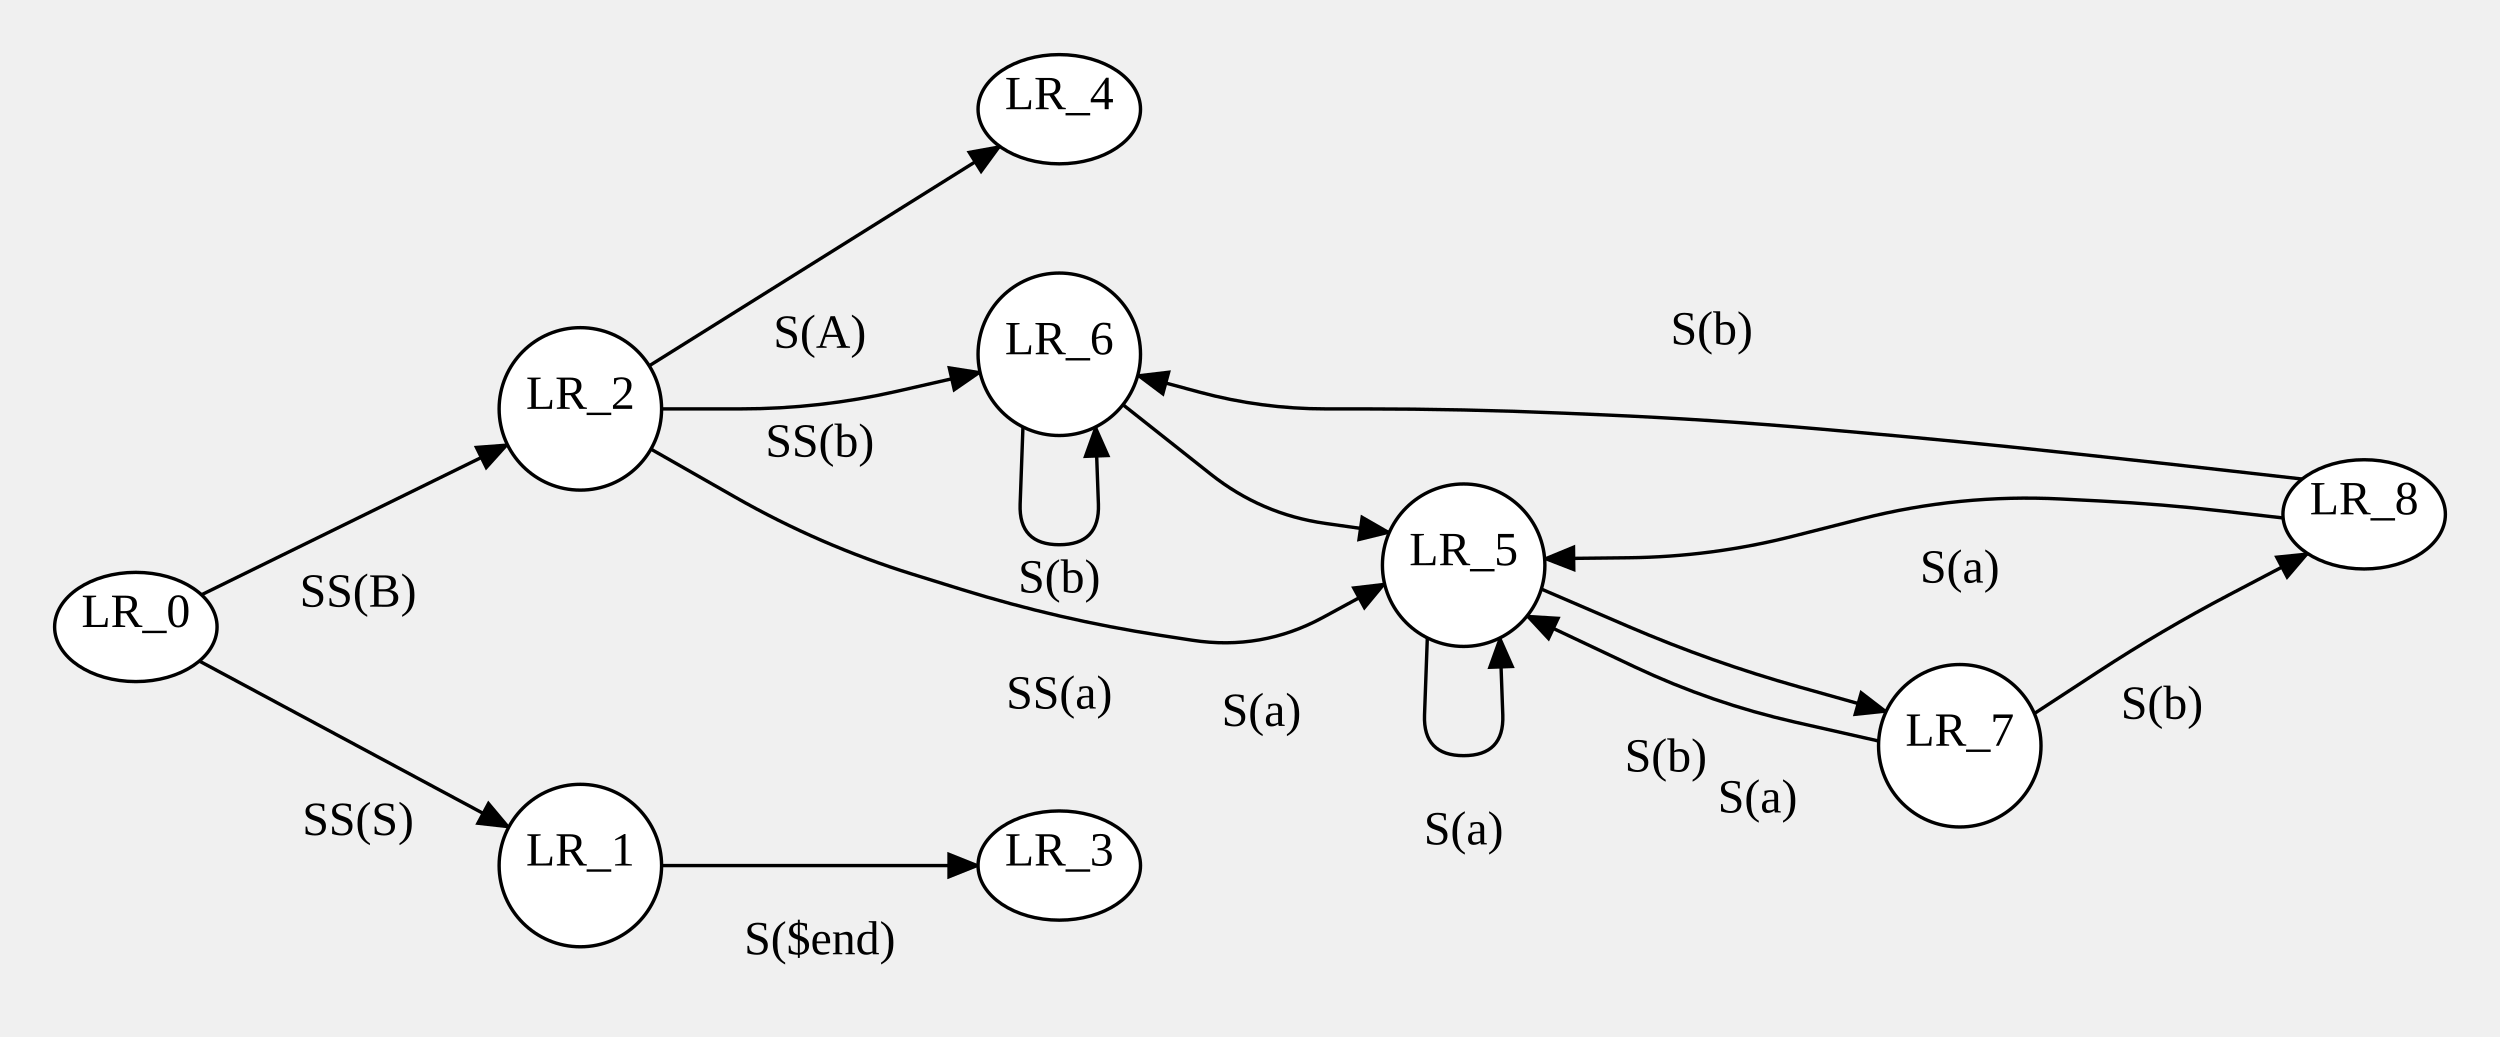
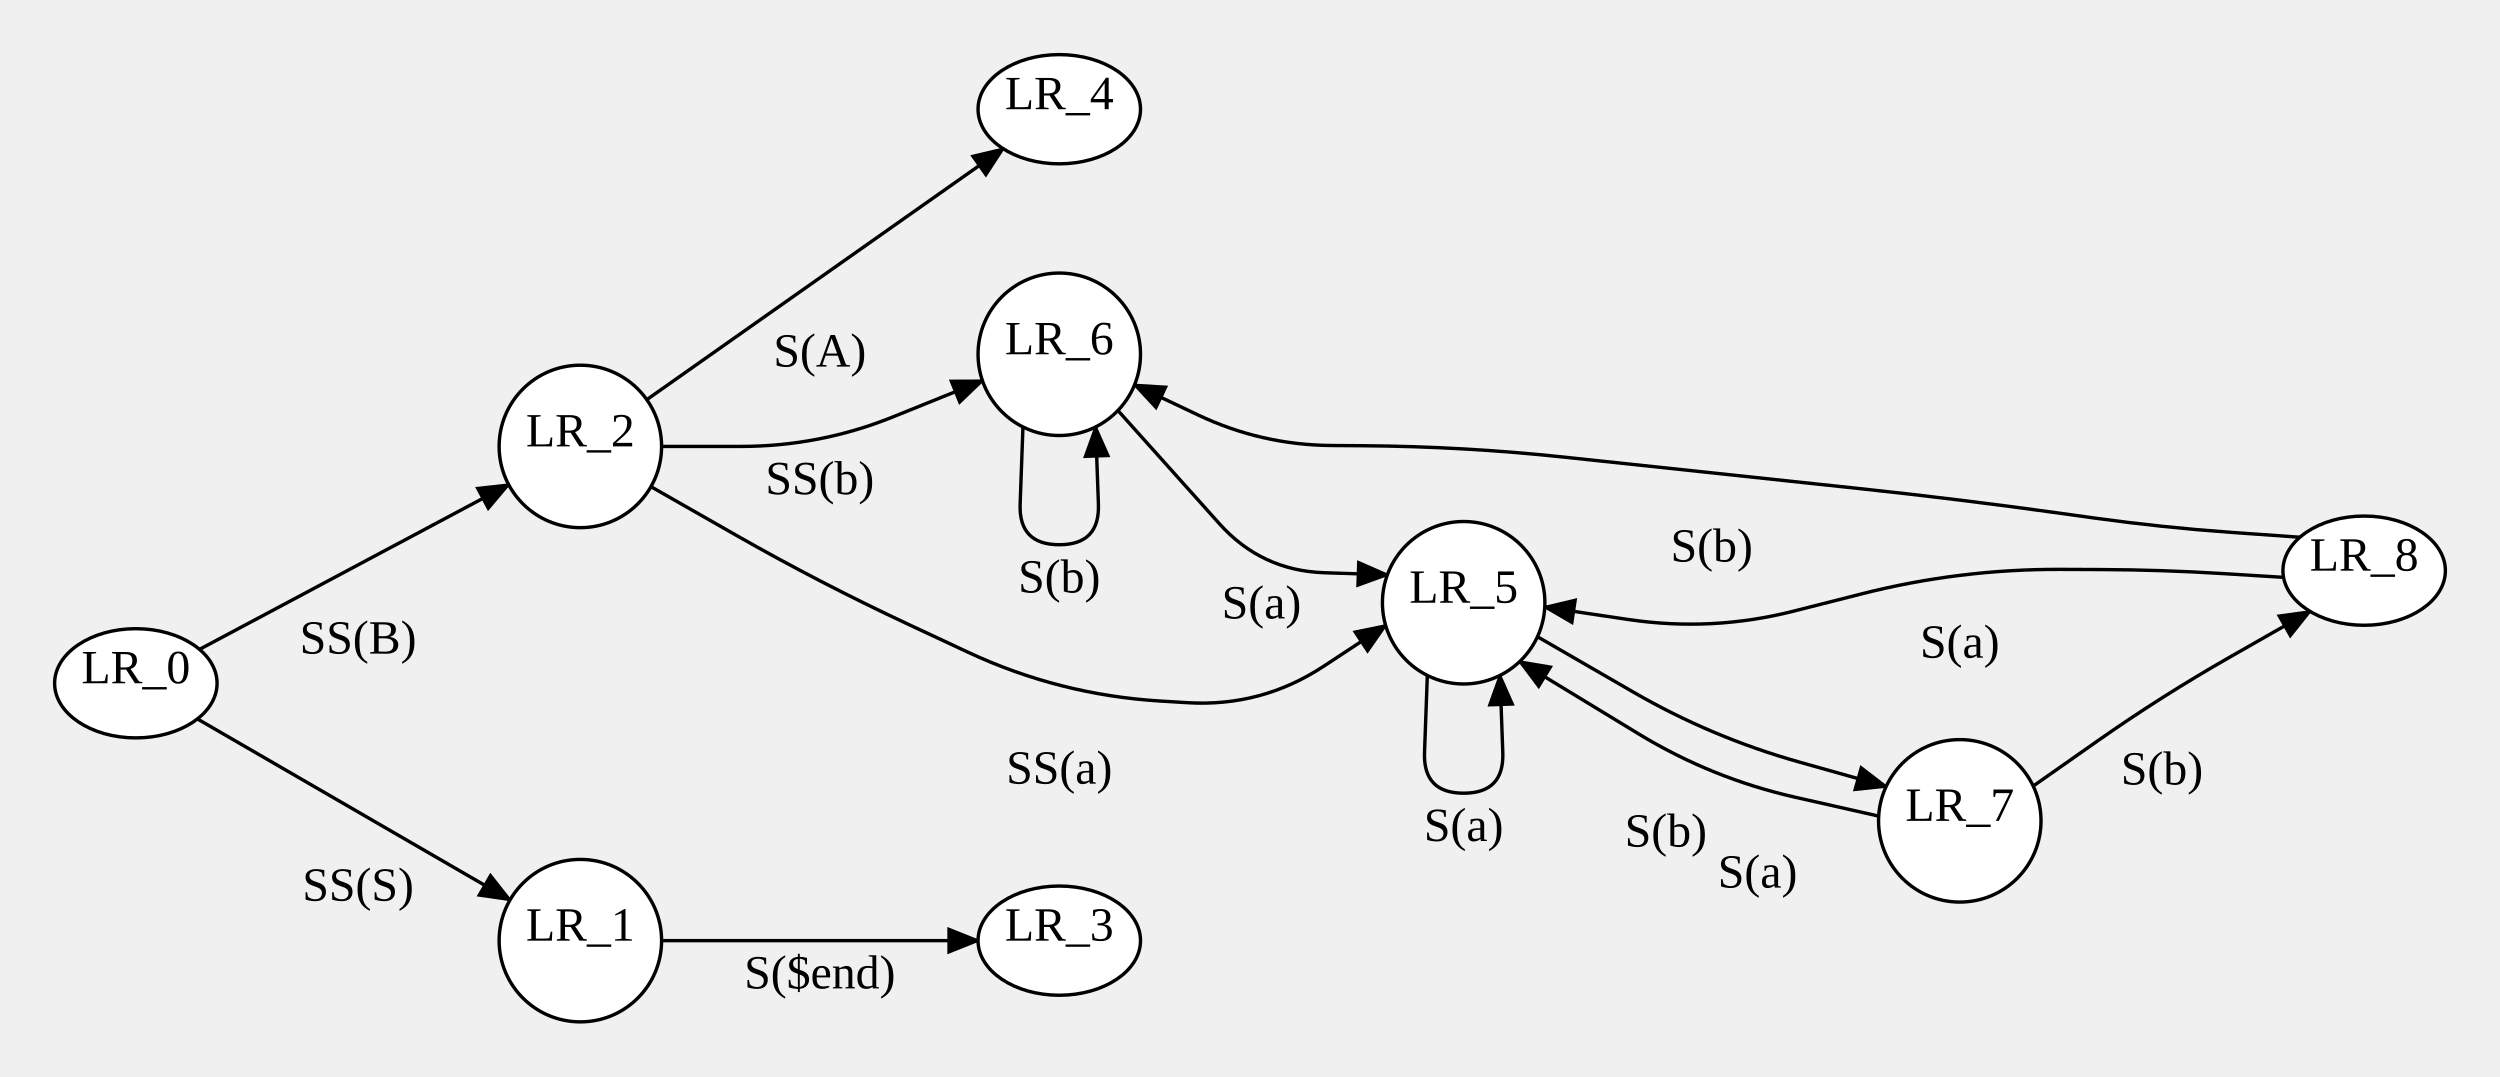
- <svg xmlns="http://www.w3.org/2000/svg" width="732.48" height="303.6">
+ <svg xmlns="http://www.w3.org/2000/svg" width="732.48" height="315.4">
  <style type="text/css">
		.edge { fill: none; }
	</style>
  <defs>
    <marker id="normal" markerWidth="10" markerHeight="8" refX="9" refY="4" orient="auto-start-reverse" markerUnits="userSpaceOnUse">
      <path d="M0,0 L0,8 L10,4 z" fill="context-stroke" />
    </marker>
    <marker id="vee" markerWidth="10" markerHeight="8" refX="9" refY="4" orient="auto-start-reverse" markerUnits="userSpaceOnUse">
      <path d="M0,0 L10,4 L0,8 L3,4 z" fill="context-stroke" />
    </marker>
    <marker id="dot" markerWidth="8" markerHeight="8" refX="7" refY="4" orient="auto-start-reverse" markerUnits="userSpaceOnUse">
      <circle cx="4" cy="4" r="3.5" fill="context-stroke" />
    </marker>
    <marker id="odot" markerWidth="8" markerHeight="8" refX="7" refY="4" orient="auto-start-reverse" markerUnits="userSpaceOnUse">
      <circle cx="4" cy="4" r="3" fill="white" stroke="context-stroke" />
    </marker>
  </defs>
  <g>
-     <path class="edge" marker-end="url(#normal)" stroke="#000000" stroke-width="1" d="M59.025,174.268 L83.043,162.483 Q104.92,151.75 126.797,141.017 L148.673,130.283 " />
-     <text text-anchor="middle" alignment-baseline="middle" x="104.92" y="177.75" font-size="14" color="#000000">SS(B)</text>
-     <path class="edge" marker-end="url(#normal)" stroke="#000000" stroke-width="1" d="M58.4,193.683 L82.845,206.802 Q104.92,218.65 126.995,230.498 L149.069,242.345 " />
-     <text text-anchor="middle" alignment-baseline="middle" x="104.92" y="244.65" font-size="14" color="#000000">SS(S)</text>
-     <path class="edge" marker-end="url(#normal)" stroke="#000000" stroke-width="1" d="M193.84,253.6 L217.02,253.6 Q240.2,253.6 263.38,253.6 L286.56,253.6 " />
-     <text text-anchor="middle" alignment-baseline="middle" x="240.2" y="279.6" font-size="14" color="#000000">S($end)</text>
-     <path class="edge" marker-end="url(#normal)" stroke="#000000" stroke-width="1" d="M193.84,119.8 L217.02,119.8 Q240.2,119.8 262.8,114.646 L287.156,109.092 " />
-     <text text-anchor="middle" alignment-baseline="middle" x="240.2" y="133.8" font-size="14" color="#000000">SS(b)</text>
-     <path class="edge" marker-end="url(#normal)" stroke="#000000" stroke-width="1" d="M190.716,131.588 L215.458,145.694 Q240.2,159.8 267.398,168.251 L281.742,172.708 Q310.36,181.6 339.98,186.15 L349.304,187.582 Q369.6,190.7 387.64,180.892 L405.681,171.085 " />
-     <text text-anchor="middle" alignment-baseline="middle" x="310.36" y="207.6" font-size="14" color="#000000">SS(a)</text>
-     <path class="edge" marker-end="url(#normal)" stroke="#000000" stroke-width="1" d="M190.216,107.176 L215.208,91.538 Q240.2,75.9 265.192,60.262 L292.938,42.901 " />
-     <text text-anchor="middle" alignment-baseline="middle" x="240.2" y="101.9" font-size="14" color="#000000">S(A)</text>
-     <path class="edge" marker-end="url(#normal)" stroke="#000000" stroke-width="1" d="M451.591,172.586 L477.13,183.565 Q501.52,194.05 527.074,201.248 L552.628,208.445 " />
-     <text text-anchor="middle" alignment-baseline="middle" x="488.08" y="226.05" font-size="14" color="#000000">S(b)</text>
-     <path class="edge" marker-end="url(#normal)" stroke="#000000" stroke-width="1" d="M418.196,186.887 L417.373,209.508 Q416.94,221.4 428.84,221.4 L428.84,221.4 Q440.74,221.4 440.307,209.508 L439.484,186.887 " />
-     <text text-anchor="middle" alignment-baseline="middle" x="428.84" y="247.4" font-size="14" color="#000000">S(a)</text>
+     <path class="edge" marker-end="url(#normal)" stroke="#000000" stroke-width="1" d="M58.452,190.261 L82.862,177.254 Q104.92,165.5 126.978,153.746 L149.036,141.992 " />
+     <text text-anchor="middle" alignment-baseline="middle" x="104.92" y="191.5" font-size="14" color="#000000">SS(B)</text>
+     <path class="edge" marker-end="url(#normal)" stroke="#000000" stroke-width="1" d="M57.834,210.641 L82.659,225.012 Q104.92,237.9 127.181,250.788 L149.443,263.676 " />
+     <text text-anchor="middle" alignment-baseline="middle" x="104.92" y="263.9" font-size="14" color="#000000">SS(S)</text>
+     <path class="edge" marker-end="url(#normal)" stroke="#000000" stroke-width="1" d="M193.84,275.6 L217.02,275.6 Q240.2,275.6 263.38,275.6 L286.56,275.6 " />
+     <text text-anchor="middle" alignment-baseline="middle" x="240.2" y="289.6" font-size="14" color="#000000">S($end)</text>
+     <path class="edge" marker-end="url(#normal)" stroke="#000000" stroke-width="1" d="M193.84,130.8 L217.02,130.8 Q240.2,130.8 261.694,122.12 L287.858,111.554 " />
+     <text text-anchor="middle" alignment-baseline="middle" x="240.2" y="144.8" font-size="14" color="#000000">SS(b)</text>
+     <path class="edge" marker-end="url(#normal)" stroke="#000000" stroke-width="1" d="M190.716,142.588 L215.458,156.694 Q240.2,170.8 266.001,182.862 L283.478,191.033 Q310.36,203.6 339.98,205.4 L347.859,205.879 Q369.6,207.2 387.794,195.226 L405.988,183.251 " />
+     <text text-anchor="middle" alignment-baseline="middle" x="310.36" y="229.6" font-size="14" color="#000000">SS(a)</text>
+     <path class="edge" marker-end="url(#normal)" stroke="#000000" stroke-width="1" d="M189.5,117.098 L214.85,99.249 Q240.2,81.4 265.55,63.551 L293.925,43.572 " />
+     <text text-anchor="middle" alignment-baseline="middle" x="240.2" y="107.4" font-size="14" color="#000000">S(A)</text>
+     <path class="edge" marker-end="url(#normal)" stroke="#000000" stroke-width="1" d="M450.459,186.552 L478.532,202.77 Q501.52,216.05 527.074,223.248 L552.628,230.445 " />
+     <text text-anchor="middle" alignment-baseline="middle" x="488.08" y="248.05" font-size="14" color="#000000">S(b)</text>
+     <path class="edge" marker-end="url(#normal)" stroke="#000000" stroke-width="1" d="M418.196,197.887 L417.373,220.508 Q416.94,232.4 428.84,232.4 L428.84,232.4 Q440.74,232.4 440.307,220.508 L439.484,197.887 " />
+     <text text-anchor="middle" alignment-baseline="middle" x="428.84" y="246.4" font-size="14" color="#000000">S(a)</text>
    <path class="edge" marker-end="url(#normal)" stroke="#000000" stroke-width="1" d="M299.716,125.087 L298.893,147.708 Q298.46,159.6 310.36,159.6 L310.36,159.6 Q322.26,159.6 321.827,147.708 L321.004,125.087 " />
    <text text-anchor="middle" alignment-baseline="middle" x="310.36" y="173.6" font-size="14" color="#000000">S(b)</text>
-     <path class="edge" marker-end="url(#normal)" stroke="#000000" stroke-width="1" d="M329.02,118.573 L354.769,138.959 Q369.6,150.7 388.328,153.356 L407.057,156.012 " />
-     <text text-anchor="middle" alignment-baseline="middle" x="369.6" y="212.7" font-size="14" color="#000000">S(a)</text>
-     <path class="edge" marker-end="url(#normal)" stroke="#000000" stroke-width="1" d="M596.045,209.054 L614.743,196.827 Q633.44,184.6 653.222,174.219 L676.128,162.197 " />
-     <text text-anchor="middle" alignment-baseline="middle" x="633.44" y="210.6" font-size="14" color="#000000">S(b)</text>
-     <path class="edge" marker-end="url(#normal)" stroke="#000000" stroke-width="1" d="M550.44,217.12 L525.98,211.585 Q501.52,206.05 478.843,195.34 L447.405,180.493 " />
-     <text text-anchor="middle" alignment-baseline="middle" x="514.96" y="238.05" font-size="14" color="#000000">S(a)</text>
-     <path class="edge" marker-end="url(#normal)" stroke="#000000" stroke-width="1" d="M674.524,140.355 L653.982,138.028 Q633.44,135.7 612.886,133.481 L603.82,132.503 Q574.2,129.306 544.523,126.695 L533.397,125.716 Q501.52,122.912 469.549,121.543 L458.433,121.067 Q428.84,119.8 399.22,119.8 L388.381,119.8 Q369.6,119.8 351.468,114.903 L333.337,110.006 " />
-     <text text-anchor="middle" alignment-baseline="middle" x="501.52" y="100.912" font-size="14" color="#000000">S(b)</text>
-     <path class="edge" marker-end="url(#normal)" stroke="#000000" stroke-width="1" d="M668.932,151.76 L651.186,149.73 Q633.44,147.7 615.601,146.797 L603.82,146.2 Q574.2,144.7 545.454,151.997 L525.247,157.127 Q501.52,163.15 477.042,163.421 L452.563,163.693 " />
-     <text text-anchor="middle" alignment-baseline="middle" x="574.2" y="170.7" font-size="14" color="#000000">S(a)</text>
-     <ellipse cx="39.8" cy="183.7" rx="23.8" ry="16" class="node" fill="#FFFFFF" stroke="#000000" stroke-width="1" />
-     <text text-anchor="middle" alignment-baseline="middle" x="39.8" y="183.7" font-size="14" color="#000000">LR_0</text>
-     <ellipse cx="310.36" cy="253.6" rx="23.8" ry="16" class="node" fill="#FFFFFF" stroke="#000000" stroke-width="1" />
-     <text text-anchor="middle" alignment-baseline="middle" x="310.36" y="253.6" font-size="14" color="#000000">LR_3</text>
+     <path class="edge" marker-end="url(#normal)" stroke="#000000" stroke-width="1" d="M327.537,120.274 L357.282,153.458 Q369.6,167.2 388.045,167.809 L406.49,168.418 " />
+     <text text-anchor="middle" alignment-baseline="middle" x="369.6" y="181.2" font-size="14" color="#000000">S(a)</text>
+     <path class="edge" marker-end="url(#normal)" stroke="#000000" stroke-width="1" d="M595.709,230.311 L614.574,217.081 Q633.44,203.85 653.461,192.444 L676.826,179.133 " />
+     <text text-anchor="middle" alignment-baseline="middle" x="633.44" y="229.85" font-size="14" color="#000000">S(b)</text>
+     <path class="edge" marker-end="url(#normal)" stroke="#000000" stroke-width="1" d="M550.44,239.12 L525.98,233.585 Q501.52,228.05 480.093,215.018 L445.258,193.831 " />
+     <text text-anchor="middle" alignment-baseline="middle" x="514.96" y="260.05" font-size="14" color="#000000">S(a)</text>
+     <path class="edge" marker-end="url(#normal)" stroke="#000000" stroke-width="1" d="M673.859,157.407 L653.649,155.974 Q633.44,154.542 613.374,151.743 L603.82,150.411 Q574.2,146.28 544.461,143.113 L533.34,141.929 Q501.52,138.54 469.7,135.151 L458.294,133.937 Q428.84,130.8 399.22,130.594 L390.178,130.531 Q369.6,130.388 351.003,121.578 L332.406,112.768 " />
+     <text text-anchor="middle" alignment-baseline="middle" x="501.52" y="164.54" font-size="14" color="#000000">S(b)</text>
+     <path class="edge" marker-end="url(#normal)" stroke="#000000" stroke-width="1" d="M669.059,169.158 L651.249,168.054 Q633.44,166.95 615.596,166.875 L603.82,166.825 Q574.2,166.7 545.49,173.988 L525.486,179.066 Q501.52,185.15 477.063,181.509 L452.606,177.867 " />
+     <text text-anchor="middle" alignment-baseline="middle" x="574.2" y="192.7" font-size="14" color="#000000">S(a)</text>
+     <ellipse cx="39.8" cy="200.2" rx="23.8" ry="16" class="node" fill="#FFFFFF" stroke="#000000" stroke-width="1" />
+     <text text-anchor="middle" alignment-baseline="middle" x="39.8" y="200.2" font-size="14" color="#000000">LR_0</text>
+     <ellipse cx="310.36" cy="275.6" rx="23.8" ry="16" class="node" fill="#FFFFFF" stroke="#000000" stroke-width="1" />
+     <text text-anchor="middle" alignment-baseline="middle" x="310.36" y="275.6" font-size="14" color="#000000">LR_3</text>
    <ellipse cx="310.36" cy="32" rx="23.8" ry="16" class="node" fill="#FFFFFF" stroke="#000000" stroke-width="1" />
    <text text-anchor="middle" alignment-baseline="middle" x="310.36" y="32" font-size="14" color="#000000">LR_4</text>
-     <ellipse cx="692.68" cy="150.7" rx="23.8" ry="16" class="node" fill="#FFFFFF" stroke="#000000" stroke-width="1" />
-     <text text-anchor="middle" alignment-baseline="middle" x="692.68" y="150.7" font-size="14" color="#000000">LR_8</text>
-     <circle cx="170.04" cy="119.8" r="23.8" class="node" fill="#FFFFFF" stroke="#000000" stroke-width="1" />
-     <text text-anchor="middle" alignment-baseline="middle" x="170.04" y="119.8" font-size="14" color="#000000">LR_2</text>
-     <circle cx="170.04" cy="253.6" r="23.8" class="node" fill="#FFFFFF" stroke="#000000" stroke-width="1" />
-     <text text-anchor="middle" alignment-baseline="middle" x="170.04" y="253.6" font-size="14" color="#000000">LR_1</text>
+     <ellipse cx="692.68" cy="167.2" rx="23.8" ry="16" class="node" fill="#FFFFFF" stroke="#000000" stroke-width="1" />
+     <text text-anchor="middle" alignment-baseline="middle" x="692.68" y="167.2" font-size="14" color="#000000">LR_8</text>
+     <circle cx="170.04" cy="130.8" r="23.8" class="node" fill="#FFFFFF" stroke="#000000" stroke-width="1" />
+     <text text-anchor="middle" alignment-baseline="middle" x="170.04" y="130.8" font-size="14" color="#000000">LR_2</text>
+     <circle cx="170.04" cy="275.6" r="23.8" class="node" fill="#FFFFFF" stroke="#000000" stroke-width="1" />
+     <text text-anchor="middle" alignment-baseline="middle" x="170.04" y="275.6" font-size="14" color="#000000">LR_1</text>
    <circle cx="310.36" cy="103.8" r="23.8" class="node" fill="#FFFFFF" stroke="#000000" stroke-width="1" />
    <text text-anchor="middle" alignment-baseline="middle" x="310.36" y="103.8" font-size="14" color="#000000">LR_6</text>
-     <circle cx="428.84" cy="165.6" r="23.8" class="node" fill="#FFFFFF" stroke="#000000" stroke-width="1" />
-     <text text-anchor="middle" alignment-baseline="middle" x="428.84" y="165.6" font-size="14" color="#000000">LR_5</text>
-     <circle cx="574.2" cy="218.5" r="23.8" class="node" fill="#FFFFFF" stroke="#000000" stroke-width="1" />
-     <text text-anchor="middle" alignment-baseline="middle" x="574.2" y="218.5" font-size="14" color="#000000">LR_7</text>
+     <circle cx="428.84" cy="176.6" r="23.8" class="node" fill="#FFFFFF" stroke="#000000" stroke-width="1" />
+     <text text-anchor="middle" alignment-baseline="middle" x="428.84" y="176.6" font-size="14" color="#000000">LR_5</text>
+     <circle cx="574.2" cy="240.5" r="23.8" class="node" fill="#FFFFFF" stroke="#000000" stroke-width="1" />
+     <text text-anchor="middle" alignment-baseline="middle" x="574.2" y="240.5" font-size="14" color="#000000">LR_7</text>
  </g>
</svg>
